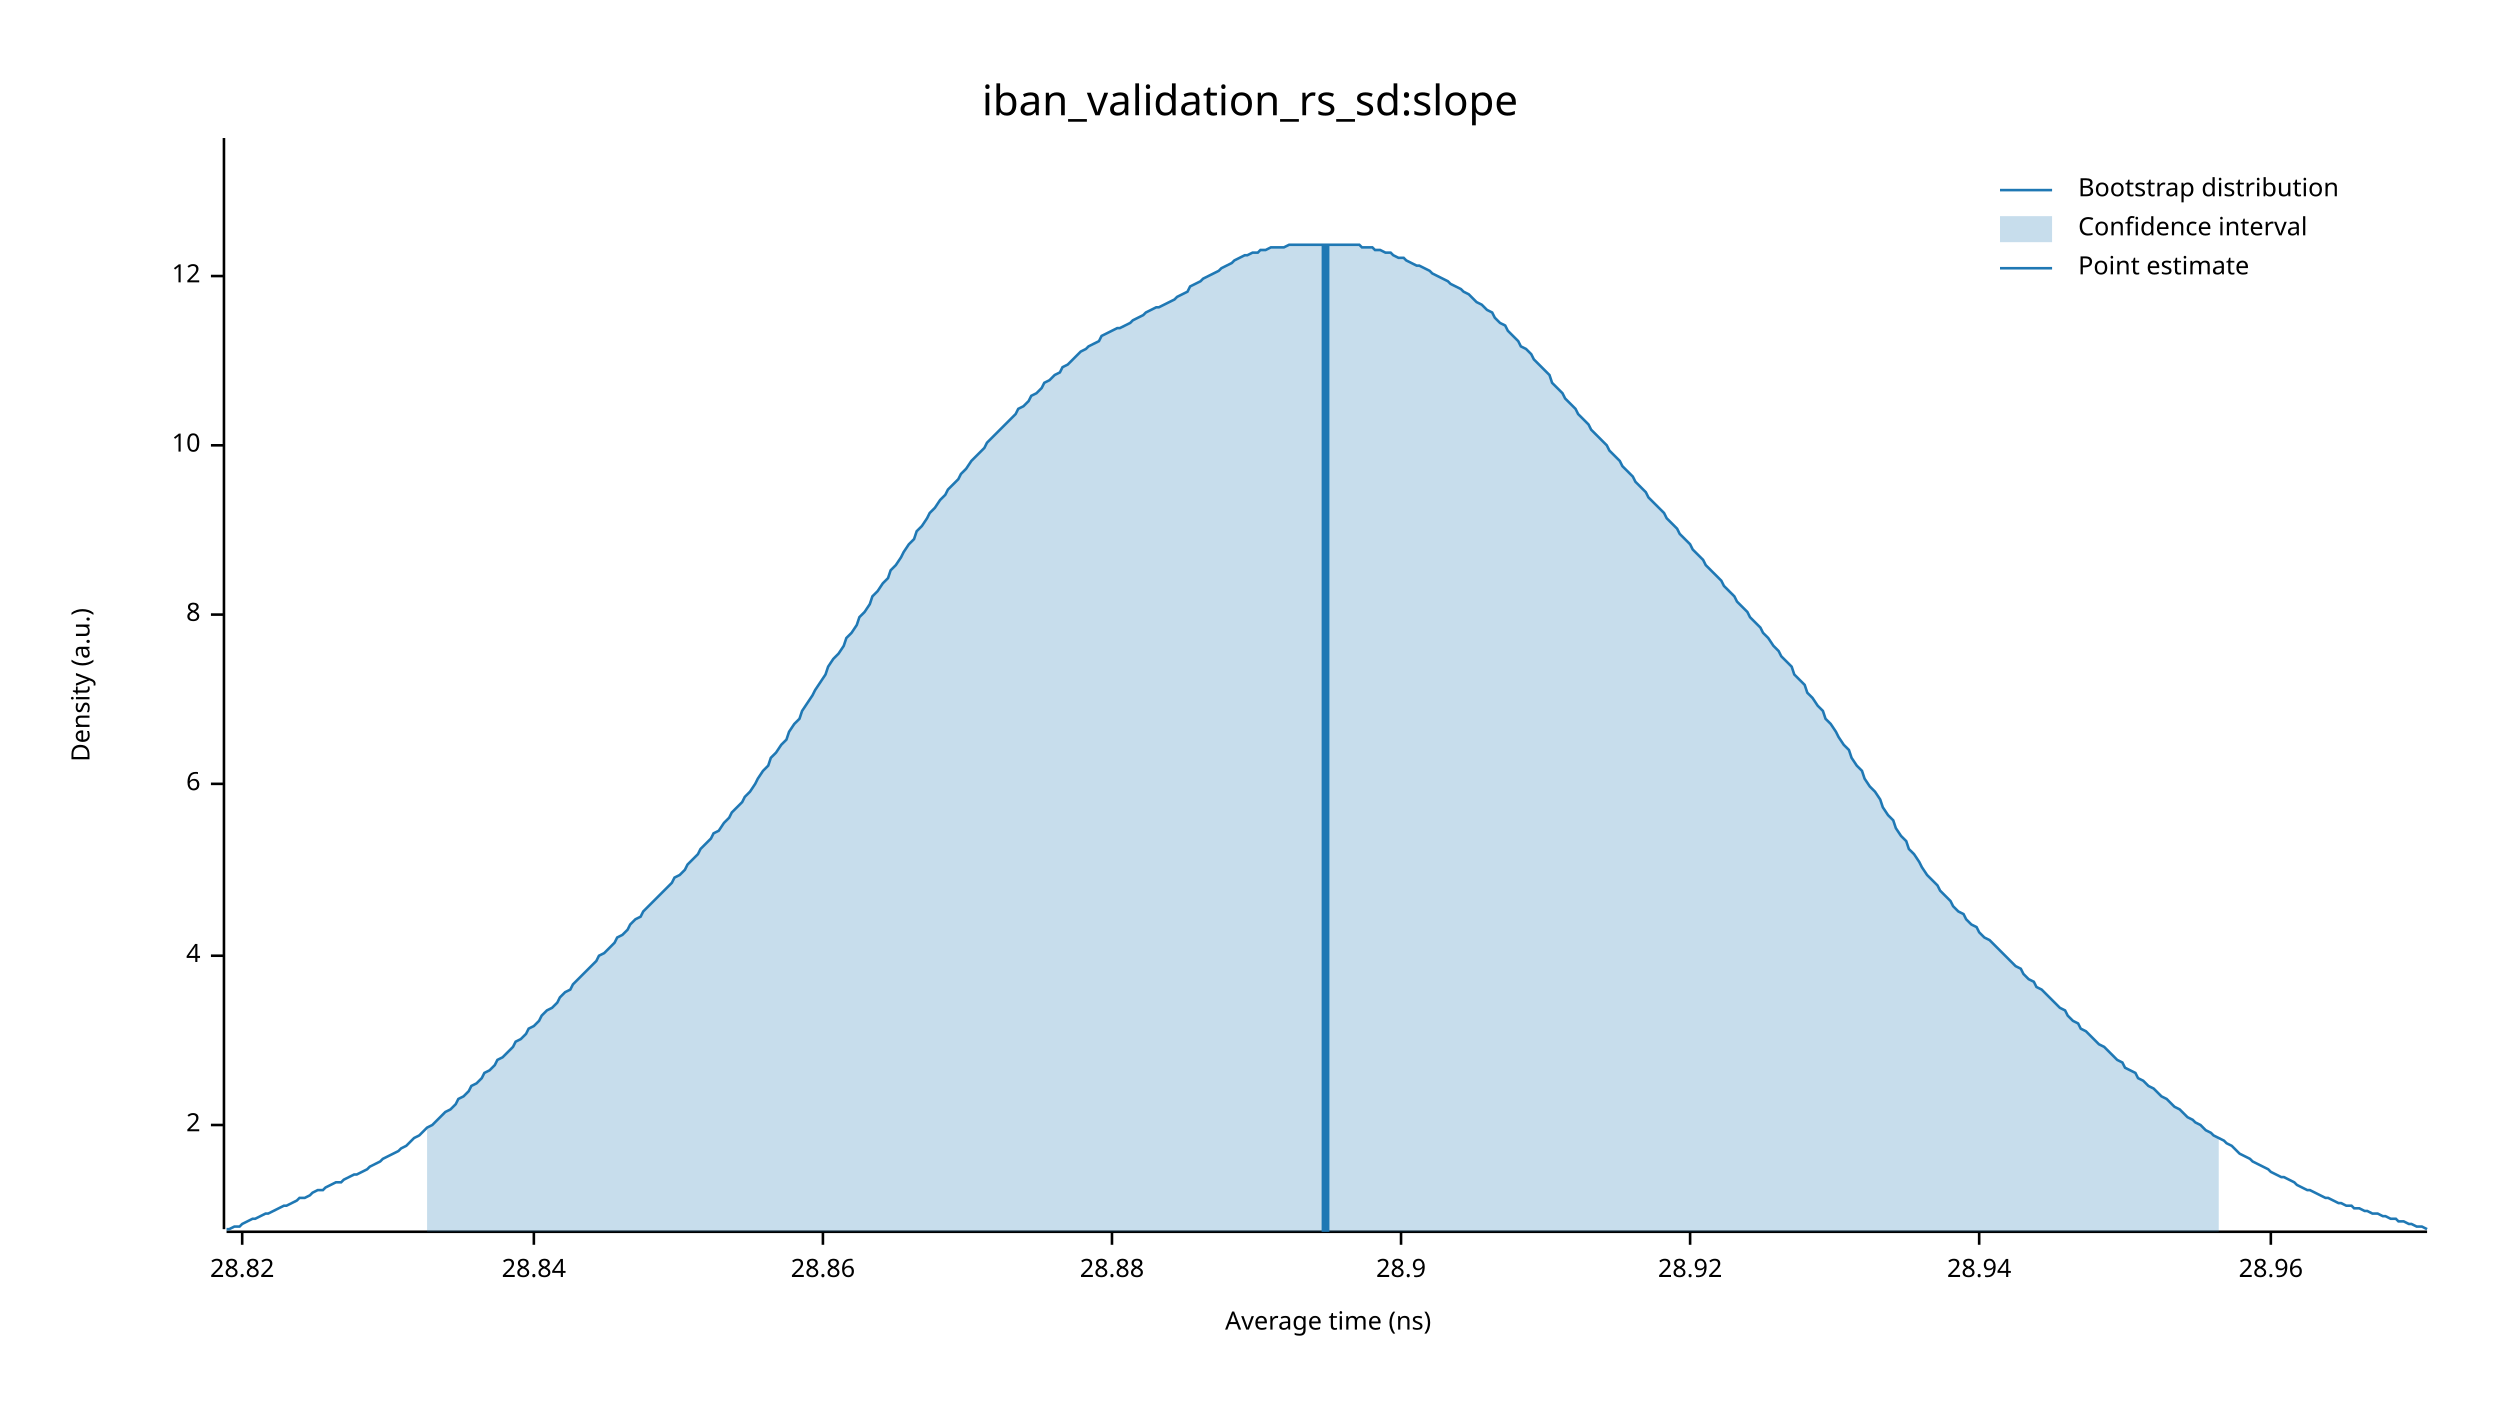
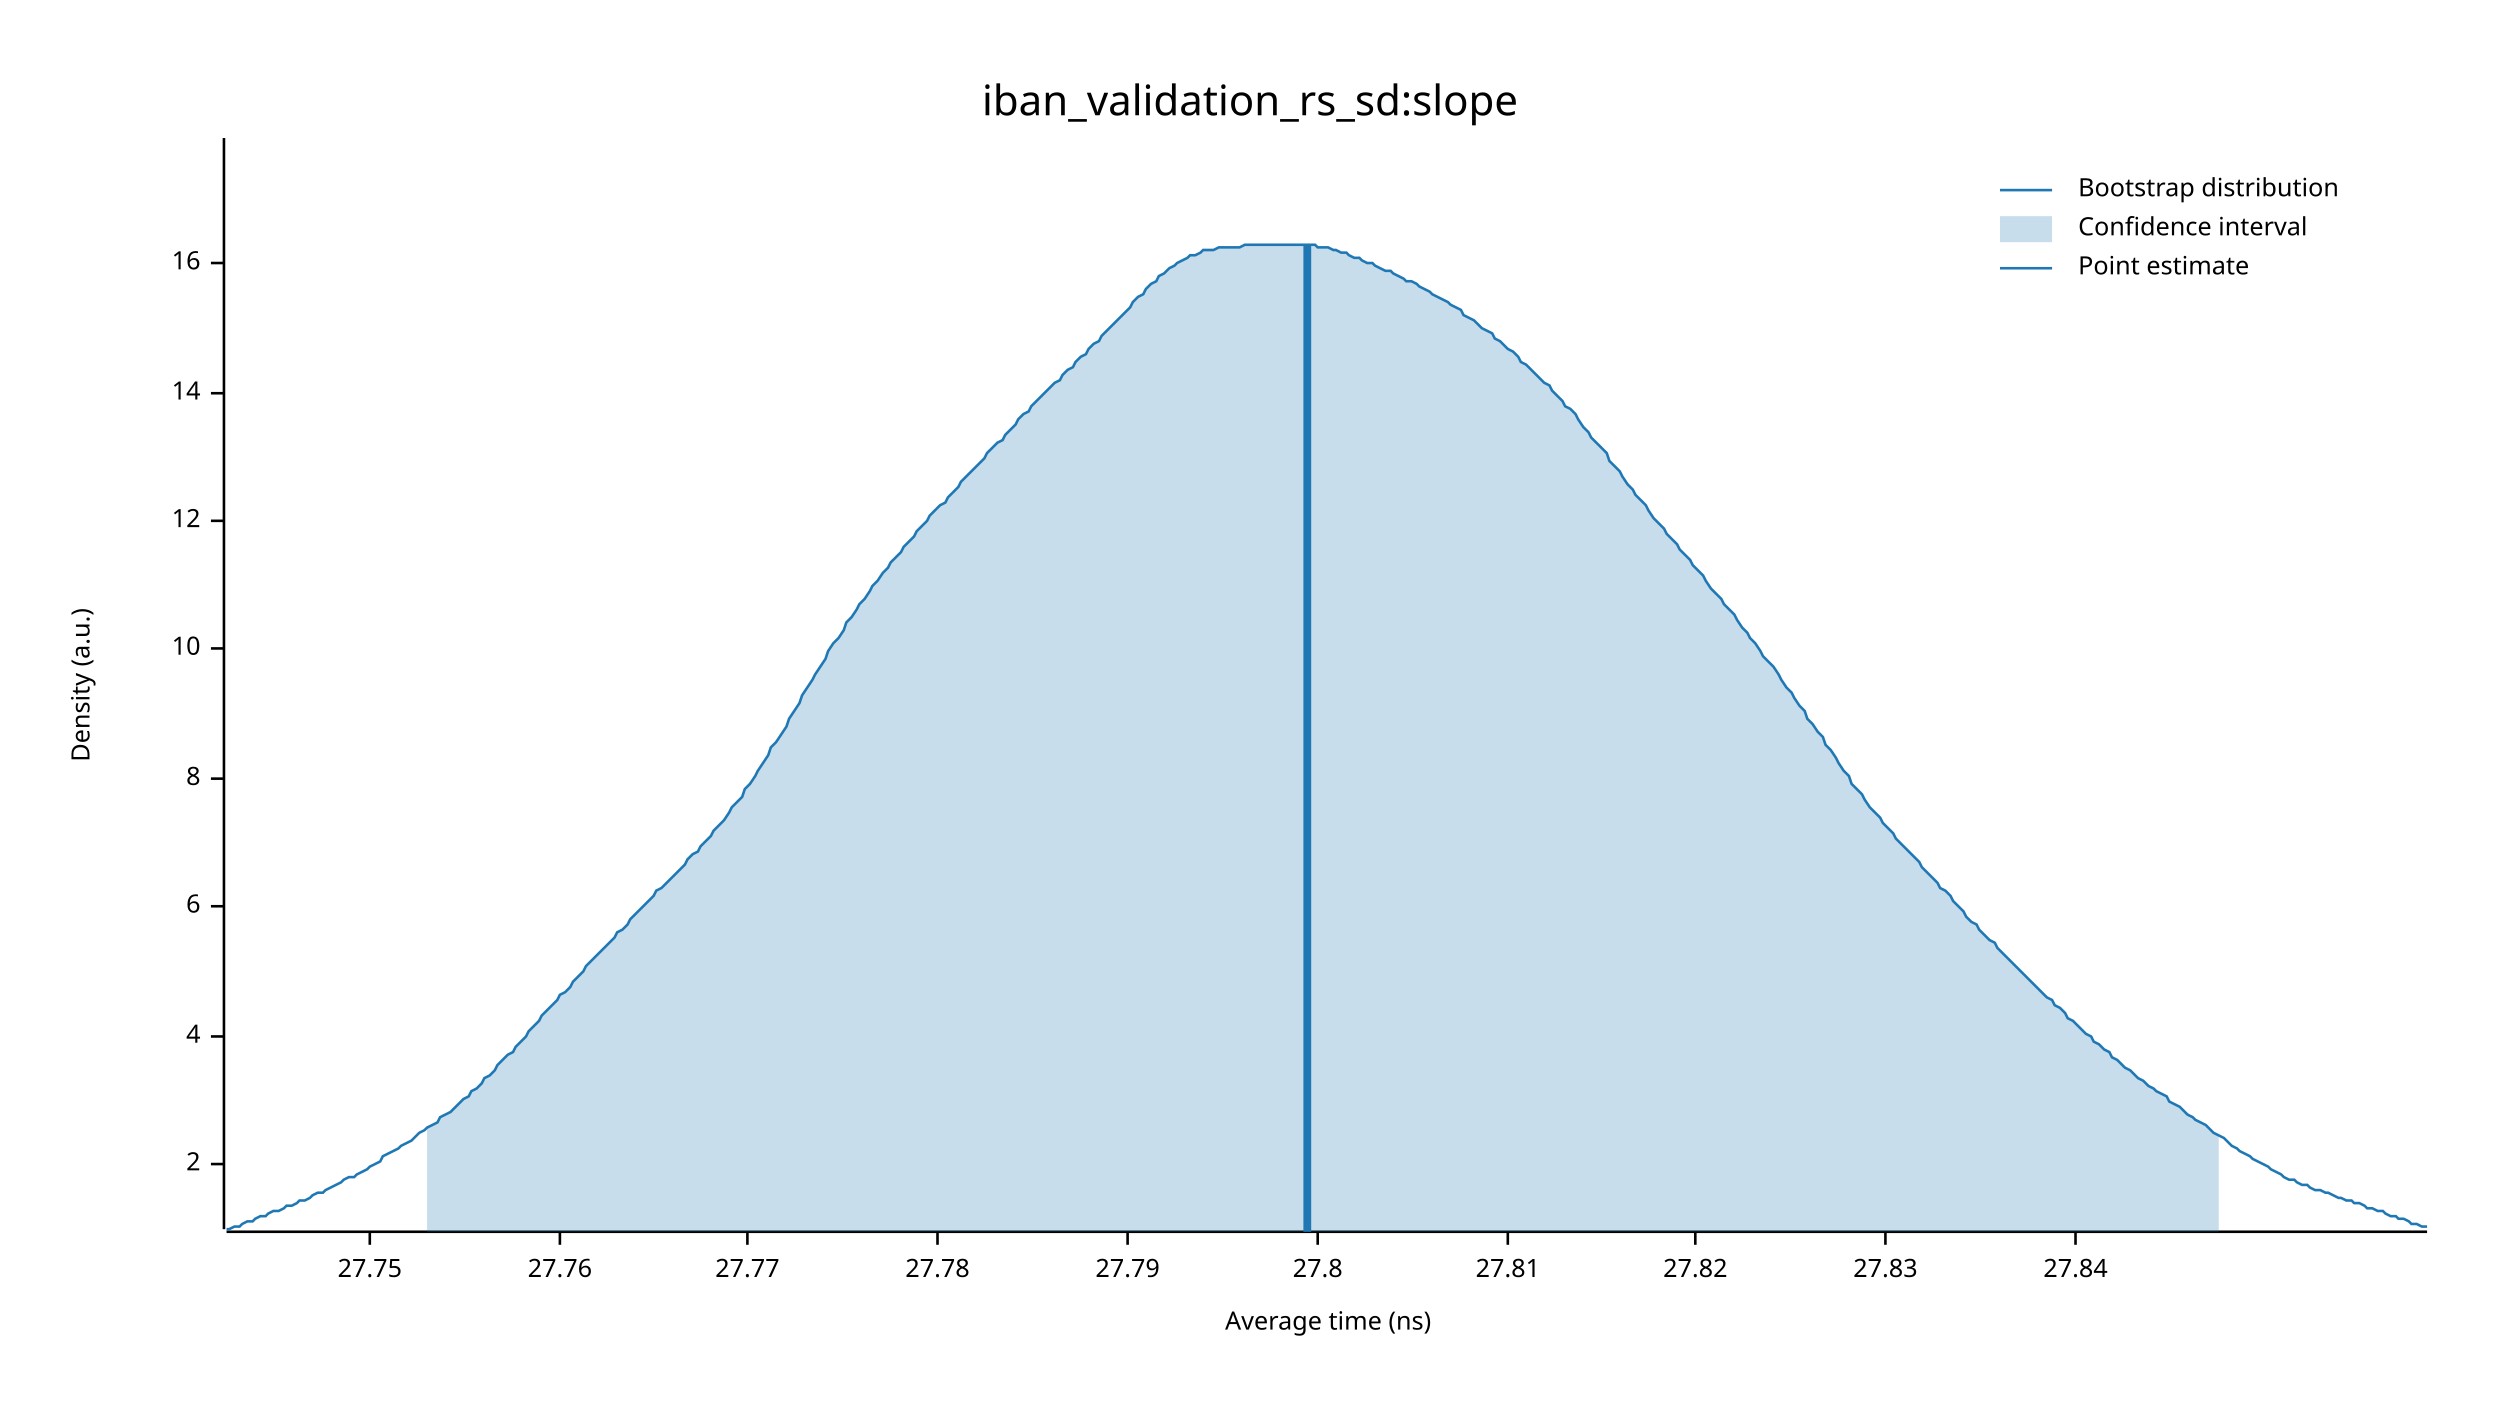
<svg xmlns="http://www.w3.org/2000/svg" width="960" height="540" viewBox="0 0 960 540">
  <text x="480" y="32" dy="0.76em" text-anchor="middle" font-family="sans-serif" font-size="16.129" opacity="1" fill="#000000">
iban_validation_rs_sd:slope
</text>
  <text x="27" y="263" dy="0.76em" text-anchor="middle" font-family="sans-serif" font-size="9.677" opacity="1" fill="#000000" transform="rotate(270, 27, 263)">
Density (a.u.)
</text>
  <text x="510" y="513" dy="-0.5ex" text-anchor="middle" font-family="sans-serif" font-size="9.677" opacity="1" fill="#000000">
Average time (ns)
</text>
  <polyline fill="none" opacity="1" stroke="#000000" stroke-width="1" points="86,53 86,472 " />
-   <text x="77" y="432" dy="0.5ex" text-anchor="end" font-family="sans-serif" font-size="9.677" opacity="1" fill="#000000">
+   <text x="77" y="447" dy="0.5ex" text-anchor="end" font-family="sans-serif" font-size="9.677" opacity="1" fill="#000000">
2
</text>
-   <polyline fill="none" opacity="1" stroke="#000000" stroke-width="1" points="81,432 86,432 " />
-   <text x="77" y="367" dy="0.5ex" text-anchor="end" font-family="sans-serif" font-size="9.677" opacity="1" fill="#000000">
+   <polyline fill="none" opacity="1" stroke="#000000" stroke-width="1" points="81,447 86,447 " />
+   <text x="77" y="398" dy="0.5ex" text-anchor="end" font-family="sans-serif" font-size="9.677" opacity="1" fill="#000000">
4
</text>
-   <polyline fill="none" opacity="1" stroke="#000000" stroke-width="1" points="81,367 86,367 " />
-   <text x="77" y="301" dy="0.5ex" text-anchor="end" font-family="sans-serif" font-size="9.677" opacity="1" fill="#000000">
+   <polyline fill="none" opacity="1" stroke="#000000" stroke-width="1" points="81,398 86,398 " />
+   <text x="77" y="348" dy="0.5ex" text-anchor="end" font-family="sans-serif" font-size="9.677" opacity="1" fill="#000000">
6
</text>
-   <polyline fill="none" opacity="1" stroke="#000000" stroke-width="1" points="81,301 86,301 " />
-   <text x="77" y="236" dy="0.5ex" text-anchor="end" font-family="sans-serif" font-size="9.677" opacity="1" fill="#000000">
+   <polyline fill="none" opacity="1" stroke="#000000" stroke-width="1" points="81,348 86,348 " />
+   <text x="77" y="299" dy="0.5ex" text-anchor="end" font-family="sans-serif" font-size="9.677" opacity="1" fill="#000000">
8
</text>
-   <polyline fill="none" opacity="1" stroke="#000000" stroke-width="1" points="81,236 86,236 " />
-   <text x="77" y="171" dy="0.5ex" text-anchor="end" font-family="sans-serif" font-size="9.677" opacity="1" fill="#000000">
+   <polyline fill="none" opacity="1" stroke="#000000" stroke-width="1" points="81,299 86,299 " />
+   <text x="77" y="249" dy="0.5ex" text-anchor="end" font-family="sans-serif" font-size="9.677" opacity="1" fill="#000000">
10
</text>
-   <polyline fill="none" opacity="1" stroke="#000000" stroke-width="1" points="81,171 86,171 " />
-   <text x="77" y="106" dy="0.5ex" text-anchor="end" font-family="sans-serif" font-size="9.677" opacity="1" fill="#000000">
+   <polyline fill="none" opacity="1" stroke="#000000" stroke-width="1" points="81,249 86,249 " />
+   <text x="77" y="200" dy="0.5ex" text-anchor="end" font-family="sans-serif" font-size="9.677" opacity="1" fill="#000000">
12
</text>
-   <polyline fill="none" opacity="1" stroke="#000000" stroke-width="1" points="81,106 86,106 " />
+   <polyline fill="none" opacity="1" stroke="#000000" stroke-width="1" points="81,200 86,200 " />
+   <text x="77" y="151" dy="0.5ex" text-anchor="end" font-family="sans-serif" font-size="9.677" opacity="1" fill="#000000">
+ 14
+ </text>
+   <polyline fill="none" opacity="1" stroke="#000000" stroke-width="1" points="81,151 86,151 " />
+   <text x="77" y="101" dy="0.5ex" text-anchor="end" font-family="sans-serif" font-size="9.677" opacity="1" fill="#000000">
+ 16
+ </text>
+   <polyline fill="none" opacity="1" stroke="#000000" stroke-width="1" points="81,101 86,101 " />
  <polyline fill="none" opacity="1" stroke="#000000" stroke-width="1" points="87,473 932,473 " />
-   <text x="93" y="483" dy="0.76em" text-anchor="middle" font-family="sans-serif" font-size="9.677" opacity="1" fill="#000000">
- 28.82
+   <text x="142" y="483" dy="0.76em" text-anchor="middle" font-family="sans-serif" font-size="9.677" opacity="1" fill="#000000">
+ 27.75
</text>
-   <polyline fill="none" opacity="1" stroke="#000000" stroke-width="1" points="93,473 93,478 " />
-   <text x="205" y="483" dy="0.76em" text-anchor="middle" font-family="sans-serif" font-size="9.677" opacity="1" fill="#000000">
- 28.84
+   <polyline fill="none" opacity="1" stroke="#000000" stroke-width="1" points="142,473 142,478 " />
+   <text x="215" y="483" dy="0.76em" text-anchor="middle" font-family="sans-serif" font-size="9.677" opacity="1" fill="#000000">
+ 27.76
</text>
-   <polyline fill="none" opacity="1" stroke="#000000" stroke-width="1" points="205,473 205,478 " />
-   <text x="316" y="483" dy="0.76em" text-anchor="middle" font-family="sans-serif" font-size="9.677" opacity="1" fill="#000000">
- 28.86
+   <polyline fill="none" opacity="1" stroke="#000000" stroke-width="1" points="215,473 215,478 " />
+   <text x="287" y="483" dy="0.76em" text-anchor="middle" font-family="sans-serif" font-size="9.677" opacity="1" fill="#000000">
+ 27.77
</text>
-   <polyline fill="none" opacity="1" stroke="#000000" stroke-width="1" points="316,473 316,478 " />
-   <text x="427" y="483" dy="0.76em" text-anchor="middle" font-family="sans-serif" font-size="9.677" opacity="1" fill="#000000">
- 28.88
+   <polyline fill="none" opacity="1" stroke="#000000" stroke-width="1" points="287,473 287,478 " />
+   <text x="360" y="483" dy="0.76em" text-anchor="middle" font-family="sans-serif" font-size="9.677" opacity="1" fill="#000000">
+ 27.78
</text>
-   <polyline fill="none" opacity="1" stroke="#000000" stroke-width="1" points="427,473 427,478 " />
-   <text x="538" y="483" dy="0.76em" text-anchor="middle" font-family="sans-serif" font-size="9.677" opacity="1" fill="#000000">
- 28.9
+   <polyline fill="none" opacity="1" stroke="#000000" stroke-width="1" points="360,473 360,478 " />
+   <text x="433" y="483" dy="0.76em" text-anchor="middle" font-family="sans-serif" font-size="9.677" opacity="1" fill="#000000">
+ 27.79
</text>
-   <polyline fill="none" opacity="1" stroke="#000000" stroke-width="1" points="538,473 538,478 " />
-   <text x="649" y="483" dy="0.76em" text-anchor="middle" font-family="sans-serif" font-size="9.677" opacity="1" fill="#000000">
- 28.92
+   <polyline fill="none" opacity="1" stroke="#000000" stroke-width="1" points="433,473 433,478 " />
+   <text x="506" y="483" dy="0.76em" text-anchor="middle" font-family="sans-serif" font-size="9.677" opacity="1" fill="#000000">
+ 27.8
</text>
-   <polyline fill="none" opacity="1" stroke="#000000" stroke-width="1" points="649,473 649,478 " />
-   <text x="760" y="483" dy="0.76em" text-anchor="middle" font-family="sans-serif" font-size="9.677" opacity="1" fill="#000000">
- 28.94
+   <polyline fill="none" opacity="1" stroke="#000000" stroke-width="1" points="506,473 506,478 " />
+   <text x="579" y="483" dy="0.76em" text-anchor="middle" font-family="sans-serif" font-size="9.677" opacity="1" fill="#000000">
+ 27.81
</text>
-   <polyline fill="none" opacity="1" stroke="#000000" stroke-width="1" points="760,473 760,478 " />
-   <text x="872" y="483" dy="0.76em" text-anchor="middle" font-family="sans-serif" font-size="9.677" opacity="1" fill="#000000">
- 28.96
+   <polyline fill="none" opacity="1" stroke="#000000" stroke-width="1" points="579,473 579,478 " />
+   <text x="651" y="483" dy="0.76em" text-anchor="middle" font-family="sans-serif" font-size="9.677" opacity="1" fill="#000000">
+ 27.82
</text>
-   <polyline fill="none" opacity="1" stroke="#000000" stroke-width="1" points="872,473 872,478 " />
-   <polyline fill="none" opacity="1" stroke="#1F78B4" stroke-width="1" points="87,472 88,472 90,471 92,471 93,470 95,469 97,468 98,468 100,467 102,466 103,466 105,465 107,464 109,463 110,463 112,462 114,461 115,460 117,460 119,459 120,458 122,457 124,457 125,456 127,455 129,454 131,454 132,453 134,452 136,451 137,451 139,450 141,449 142,448 144,447 146,446 147,445 149,444 151,443 153,442 154,441 156,440 158,438 159,437 161,436 163,434 164,433 166,432 168,430 169,429 171,427 173,426 175,424 176,422 178,421 180,419 181,417 183,416 185,414 186,412 188,411 190,409 191,407 193,406 195,404 197,402 198,400 200,399 202,397 203,395 205,394 207,392 208,390 210,388 212,387 214,385 215,383 217,381 219,380 220,378 222,376 224,374 225,373 227,371 229,369 230,367 232,366 234,364 236,362 237,360 239,359 241,357 242,355 244,353 246,352 247,350 249,348 251,346 252,345 254,343 256,341 258,339 259,337 261,336 263,334 264,332 266,330 268,328 269,326 271,324 273,322 274,320 276,319 278,316 280,314 281,312 283,310 285,308 286,306 288,304 290,301 291,299 293,296 295,294 296,291 298,289 300,286 302,284 303,281 305,278 307,276 308,273 310,270 312,267 313,265 315,262 317,259 318,256 320,253 322,251 324,248 325,245 327,243 329,240 330,237 332,235 334,232 335,229 337,227 339,224 341,222 342,219 344,217 346,214 347,212 349,209 351,207 352,204 354,202 356,199 357,197 359,195 361,192 363,190 364,188 366,186 368,184 369,182 371,180 373,177 374,176 376,174 378,172 379,170 381,168 383,166 385,164 386,163 388,161 390,159 391,157 393,156 395,154 396,152 398,151 400,149 401,147 403,146 405,144 407,143 408,141 410,140 412,138 413,137 415,135 417,134 418,133 420,132 422,131 423,129 425,128 427,127 429,126 430,126 432,125 434,124 435,123 437,122 439,121 440,120 442,119 444,118 445,118 447,117 449,116 451,115 452,114 454,113 456,112 457,110 459,109 461,108 462,107 464,106 466,105 468,104 469,103 471,102 473,101 474,100 476,99 478,98 479,98 481,97 483,97 484,96 486,96 488,95 490,95 491,95 493,95 495,94 496,94 498,94 500,94 501,94 503,94 505,94 506,94 508,94 510,94 512,94 513,94 515,94 517,94 518,94 520,94 522,94 523,95 525,95 527,95 528,96 530,96 532,97 534,97 535,98 537,99 539,99 540,100 542,101 544,102 545,102 547,103 549,104 550,105 552,106 554,107 556,108 557,109 559,110 561,111 562,112 564,113 566,115 567,116 569,117 571,119 573,120 574,122 576,124 578,125 579,127 581,129 583,131 584,133 586,134 588,136 589,138 591,140 593,142 595,144 596,147 598,149 600,151 601,153 603,155 605,157 606,159 608,161 610,163 611,165 613,167 615,169 617,171 618,173 620,175 622,177 623,179 625,181 627,183 628,185 630,187 632,189 633,191 635,193 637,195 639,197 640,199 642,201 644,203 645,205 647,207 649,209 650,211 652,213 654,215 655,217 657,219 659,221 661,223 662,225 664,227 666,229 667,231 669,233 671,235 672,237 674,239 676,241 677,243 679,245 681,248 683,250 684,252 686,254 688,256 689,259 691,261 693,263 694,266 696,268 698,271 700,273 701,276 703,278 705,281 706,283 708,286 710,288 711,291 713,294 715,296 716,299 718,302 720,304 722,307 723,310 725,313 727,315 728,318 730,321 732,323 733,326 735,328 737,331 738,333 740,336 742,338 744,340 745,342 747,344 749,346 750,348 752,350 754,351 755,353 757,355 759,356 760,358 762,360 764,361 766,363 767,364 769,366 771,368 772,369 774,371 776,372 777,374 779,376 781,377 782,379 784,380 786,382 788,384 789,385 791,387 793,388 794,390 796,392 798,393 799,395 801,396 803,398 804,399 806,401 808,402 810,404 811,405 813,407 815,408 816,410 818,411 820,412 821,414 823,415 825,417 827,418 828,419 830,421 832,422 833,423 835,425 837,426 838,427 840,429 842,430 843,431 845,432 847,434 849,435 850,436 852,437 854,438 855,439 857,440 859,442 860,443 862,444 864,445 865,446 867,447 869,448 871,449 872,450 874,451 876,452 877,452 879,453 881,454 882,455 884,456 886,457 887,457 889,458 891,459 893,460 894,460 896,461 898,462 899,462 901,463 903,463 904,464 906,464 908,465 909,465 911,466 913,466 915,467 916,467 918,468 920,468 921,469 923,469 925,470 926,470 928,471 930,471 932,472 " />
-   <polygon opacity="0.25" fill="#1F78B4" points="164,433 166,432 168,430 169,429 171,427 173,426 175,424 176,422 178,421 180,419 181,417 183,416 185,414 186,412 188,411 190,409 191,407 193,406 195,404 197,402 198,400 200,399 202,397 203,395 205,394 207,392 208,390 210,388 212,387 214,385 215,383 217,381 219,380 220,378 222,376 224,374 225,373 227,371 229,369 230,367 232,366 234,364 236,362 237,360 239,359 241,357 242,355 244,353 246,352 247,350 249,348 251,346 252,345 254,343 256,341 258,339 259,337 261,336 263,334 264,332 266,330 268,328 269,326 271,324 273,322 274,320 276,319 278,316 280,314 281,312 283,310 285,308 286,306 288,304 290,301 291,299 293,296 295,294 296,291 298,289 300,286 302,284 303,281 305,278 307,276 308,273 310,270 312,267 313,265 315,262 317,259 318,256 320,253 322,251 324,248 325,245 327,243 329,240 330,237 332,235 334,232 335,229 337,227 339,224 341,222 342,219 344,217 346,214 347,212 349,209 351,207 352,204 354,202 356,199 357,197 359,195 361,192 363,190 364,188 366,186 368,184 369,182 371,180 373,177 374,176 376,174 378,172 379,170 381,168 383,166 385,164 386,163 388,161 390,159 391,157 393,156 395,154 396,152 398,151 400,149 401,147 403,146 405,144 407,143 408,141 410,140 412,138 413,137 415,135 417,134 418,133 420,132 422,131 423,129 425,128 427,127 429,126 430,126 432,125 434,124 435,123 437,122 439,121 440,120 442,119 444,118 445,118 447,117 449,116 451,115 452,114 454,113 456,112 457,110 459,109 461,108 462,107 464,106 466,105 468,104 469,103 471,102 473,101 474,100 476,99 478,98 479,98 481,97 483,97 484,96 486,96 488,95 490,95 491,95 493,95 495,94 496,94 498,94 500,94 501,94 503,94 505,94 506,94 508,94 510,94 512,94 513,94 515,94 517,94 518,94 520,94 522,94 523,95 525,95 527,95 528,96 530,96 532,97 534,97 535,98 537,99 539,99 540,100 542,101 544,102 545,102 547,103 549,104 550,105 552,106 554,107 556,108 557,109 559,110 561,111 562,112 564,113 566,115 567,116 569,117 571,119 573,120 574,122 576,124 578,125 579,127 581,129 583,131 584,133 586,134 588,136 589,138 591,140 593,142 595,144 596,147 598,149 600,151 601,153 603,155 605,157 606,159 608,161 610,163 611,165 613,167 615,169 617,171 618,173 620,175 622,177 623,179 625,181 627,183 628,185 630,187 632,189 633,191 635,193 637,195 639,197 640,199 642,201 644,203 645,205 647,207 649,209 650,211 652,213 654,215 655,217 657,219 659,221 661,223 662,225 664,227 666,229 667,231 669,233 671,235 672,237 674,239 676,241 677,243 679,245 681,248 683,250 684,252 686,254 688,256 689,259 691,261 693,263 694,266 696,268 698,271 700,273 701,276 703,278 705,281 706,283 708,286 710,288 711,291 713,294 715,296 716,299 718,302 720,304 722,307 723,310 725,313 727,315 728,318 730,321 732,323 733,326 735,328 737,331 738,333 740,336 742,338 744,340 745,342 747,344 749,346 750,348 752,350 754,351 755,353 757,355 759,356 760,358 762,360 764,361 766,363 767,364 769,366 771,368 772,369 774,371 776,372 777,374 779,376 781,377 782,379 784,380 786,382 788,384 789,385 791,387 793,388 794,390 796,392 798,393 799,395 801,396 803,398 804,399 806,401 808,402 810,404 811,405 813,407 815,408 816,410 818,411 820,412 821,414 823,415 825,417 827,418 828,419 830,421 832,422 833,423 835,425 837,426 838,427 840,429 842,430 843,431 845,432 847,434 849,435 850,436 852,437 852,473 164,473 " />
-   <polyline fill="none" opacity="1" stroke="#1F78B4" stroke-width="3" points="509,473 509,94 " />
+   <polyline fill="none" opacity="1" stroke="#000000" stroke-width="1" points="651,473 651,478 " />
+   <text x="724" y="483" dy="0.76em" text-anchor="middle" font-family="sans-serif" font-size="9.677" opacity="1" fill="#000000">
+ 27.83
+ </text>
+   <polyline fill="none" opacity="1" stroke="#000000" stroke-width="1" points="724,473 724,478 " />
+   <text x="797" y="483" dy="0.76em" text-anchor="middle" font-family="sans-serif" font-size="9.677" opacity="1" fill="#000000">
+ 27.84
+ </text>
+   <polyline fill="none" opacity="1" stroke="#000000" stroke-width="1" points="797,473 797,478 " />
+   <polyline fill="none" opacity="1" stroke="#1F78B4" stroke-width="1" points="87,472 88,472 90,471 92,471 93,470 95,469 97,469 98,468 100,467 102,467 103,466 105,465 107,465 109,464 110,463 112,463 114,462 115,461 117,461 119,460 120,459 122,458 124,458 125,457 127,456 129,455 131,454 132,453 134,452 136,452 137,451 139,450 141,449 142,448 144,447 146,446 147,444 149,443 151,442 153,441 154,440 156,439 158,438 159,437 161,435 163,434 164,433 166,432 168,431 169,429 171,428 173,427 175,425 176,424 178,422 180,421 181,419 183,418 185,416 186,414 188,413 190,411 191,409 193,407 195,405 197,404 198,402 200,400 202,398 203,396 205,394 207,392 208,390 210,388 212,386 214,384 215,382 217,381 219,379 220,377 222,375 224,373 225,371 227,369 229,367 230,366 232,364 234,362 236,360 237,358 239,357 241,355 242,353 244,351 246,349 247,348 249,346 251,344 252,342 254,341 256,339 258,337 259,336 261,334 263,332 264,330 266,328 268,327 269,325 271,323 273,321 274,319 276,317 278,315 280,312 281,310 283,308 285,306 286,303 288,301 290,298 291,296 293,293 295,290 296,287 298,285 300,282 302,279 303,276 305,273 307,270 308,267 310,264 312,261 313,259 315,256 317,253 318,250 320,247 322,245 324,242 325,239 327,237 329,234 330,232 332,230 334,227 335,225 337,223 339,220 341,218 342,216 344,214 346,212 347,210 349,208 351,206 352,204 354,202 356,200 357,198 359,196 361,194 363,193 364,191 366,189 368,187 369,185 371,183 373,181 374,180 376,178 378,176 379,174 381,172 383,170 385,169 386,167 388,165 390,163 391,161 393,159 395,158 396,156 398,154 400,152 401,151 403,149 405,147 407,146 408,144 410,142 412,141 413,139 415,137 417,136 418,134 420,132 422,131 423,129 425,127 427,125 429,123 430,122 432,120 434,118 435,116 437,114 439,113 440,111 442,109 444,108 445,106 447,105 449,103 451,102 452,101 454,100 456,99 457,98 459,98 461,97 462,96 464,96 466,96 468,95 469,95 471,95 473,95 474,95 476,95 478,94 479,94 481,94 483,94 484,94 486,94 488,94 490,94 491,94 493,94 495,94 496,94 498,94 500,94 501,94 503,94 505,94 506,95 508,95 510,95 512,96 513,96 515,97 517,97 518,98 520,99 522,99 523,100 525,101 527,101 528,102 530,103 532,104 534,104 535,105 537,106 539,107 540,108 542,108 544,109 545,110 547,111 549,112 550,113 552,114 554,115 556,116 557,117 559,118 561,119 562,121 564,122 566,123 567,124 569,126 571,127 573,128 574,130 576,131 578,133 579,134 581,135 583,137 584,139 586,140 588,142 589,143 591,145 593,147 595,148 596,150 598,152 600,154 601,156 603,157 605,159 606,161 608,164 610,166 611,168 613,170 615,172 617,174 618,177 620,179 622,181 623,183 625,186 627,188 628,190 630,192 632,194 633,196 635,199 637,201 639,203 640,205 642,207 644,209 645,211 647,213 649,215 650,217 652,219 654,221 655,223 657,226 659,228 661,230 662,232 664,234 666,236 667,238 669,241 671,243 672,245 674,247 676,250 677,252 679,254 681,256 683,259 684,261 686,264 688,266 689,268 691,271 693,273 694,276 696,278 698,281 700,283 701,286 703,288 705,291 706,293 708,296 710,298 711,301 713,303 715,305 716,307 718,310 720,312 722,314 723,316 725,318 727,320 728,322 730,324 732,326 733,327 735,329 737,331 738,333 740,335 742,337 744,339 745,341 747,342 749,344 750,346 752,348 754,350 755,352 757,354 759,355 760,357 762,359 764,361 766,362 767,364 769,366 771,368 772,369 774,371 776,373 777,374 779,376 781,378 782,379 784,381 786,383 788,384 789,386 791,387 793,389 794,391 796,392 798,394 799,395 801,397 803,398 804,400 806,401 808,403 810,404 811,406 813,407 815,409 816,410 818,411 820,413 821,414 823,415 825,417 827,418 828,419 830,420 832,421 833,423 835,424 837,425 838,426 840,428 842,429 843,430 845,431 847,432 849,434 850,435 852,436 854,437 855,438 857,440 859,441 860,442 862,443 864,444 865,445 867,446 869,447 871,448 872,449 874,450 876,451 877,452 879,453 881,453 882,454 884,455 886,455 887,456 889,457 891,457 893,458 894,458 896,459 898,460 899,460 901,461 903,461 904,462 906,462 908,463 909,464 911,464 913,465 915,465 916,466 918,467 920,467 921,468 923,468 925,469 926,470 928,470 930,471 932,471 " />
+   <polygon opacity="0.25" fill="#1F78B4" points="164,433 166,432 168,431 169,429 171,428 173,427 175,425 176,424 178,422 180,421 181,419 183,418 185,416 186,414 188,413 190,411 191,409 193,407 195,405 197,404 198,402 200,400 202,398 203,396 205,394 207,392 208,390 210,388 212,386 214,384 215,382 217,381 219,379 220,377 222,375 224,373 225,371 227,369 229,367 230,366 232,364 234,362 236,360 237,358 239,357 241,355 242,353 244,351 246,349 247,348 249,346 251,344 252,342 254,341 256,339 258,337 259,336 261,334 263,332 264,330 266,328 268,327 269,325 271,323 273,321 274,319 276,317 278,315 280,312 281,310 283,308 285,306 286,303 288,301 290,298 291,296 293,293 295,290 296,287 298,285 300,282 302,279 303,276 305,273 307,270 308,267 310,264 312,261 313,259 315,256 317,253 318,250 320,247 322,245 324,242 325,239 327,237 329,234 330,232 332,230 334,227 335,225 337,223 339,220 341,218 342,216 344,214 346,212 347,210 349,208 351,206 352,204 354,202 356,200 357,198 359,196 361,194 363,193 364,191 366,189 368,187 369,185 371,183 373,181 374,180 376,178 378,176 379,174 381,172 383,170 385,169 386,167 388,165 390,163 391,161 393,159 395,158 396,156 398,154 400,152 401,151 403,149 405,147 407,146 408,144 410,142 412,141 413,139 415,137 417,136 418,134 420,132 422,131 423,129 425,127 427,125 429,123 430,122 432,120 434,118 435,116 437,114 439,113 440,111 442,109 444,108 445,106 447,105 449,103 451,102 452,101 454,100 456,99 457,98 459,98 461,97 462,96 464,96 466,96 468,95 469,95 471,95 473,95 474,95 476,95 478,94 479,94 481,94 483,94 484,94 486,94 488,94 490,94 491,94 493,94 495,94 496,94 498,94 500,94 501,94 503,94 505,94 506,95 508,95 510,95 512,96 513,96 515,97 517,97 518,98 520,99 522,99 523,100 525,101 527,101 528,102 530,103 532,104 534,104 535,105 537,106 539,107 540,108 542,108 544,109 545,110 547,111 549,112 550,113 552,114 554,115 556,116 557,117 559,118 561,119 562,121 564,122 566,123 567,124 569,126 571,127 573,128 574,130 576,131 578,133 579,134 581,135 583,137 584,139 586,140 588,142 589,143 591,145 593,147 595,148 596,150 598,152 600,154 601,156 603,157 605,159 606,161 608,164 610,166 611,168 613,170 615,172 617,174 618,177 620,179 622,181 623,183 625,186 627,188 628,190 630,192 632,194 633,196 635,199 637,201 639,203 640,205 642,207 644,209 645,211 647,213 649,215 650,217 652,219 654,221 655,223 657,226 659,228 661,230 662,232 664,234 666,236 667,238 669,241 671,243 672,245 674,247 676,250 677,252 679,254 681,256 683,259 684,261 686,264 688,266 689,268 691,271 693,273 694,276 696,278 698,281 700,283 701,286 703,288 705,291 706,293 708,296 710,298 711,301 713,303 715,305 716,307 718,310 720,312 722,314 723,316 725,318 727,320 728,322 730,324 732,326 733,327 735,329 737,331 738,333 740,335 742,337 744,339 745,341 747,342 749,344 750,346 752,348 754,350 755,352 757,354 759,355 760,357 762,359 764,361 766,362 767,364 769,366 771,368 772,369 774,371 776,373 777,374 779,376 781,378 782,379 784,381 786,383 788,384 789,386 791,387 793,389 794,391 796,392 798,394 799,395 801,397 803,398 804,400 806,401 808,403 810,404 811,406 813,407 815,409 816,410 818,411 820,413 821,414 823,415 825,417 827,418 828,419 830,420 832,421 833,423 835,424 837,425 838,426 840,428 842,429 843,430 845,431 847,432 849,434 850,435 852,436 852,473 164,473 " />
+   <polyline fill="none" opacity="1" stroke="#1F78B4" stroke-width="3" points="502,473 502,94 " />
  <text x="798" y="68" dy="0.76em" text-anchor="start" font-family="sans-serif" font-size="9.677" opacity="1" fill="#000000">
Bootstrap distribution
</text>
  <text x="798" y="83" dy="0.76em" text-anchor="start" font-family="sans-serif" font-size="9.677" opacity="1" fill="#000000">
Confidence interval
</text>
  <text x="798" y="98" dy="0.76em" text-anchor="start" font-family="sans-serif" font-size="9.677" opacity="1" fill="#000000">
Point estimate
</text>
  <polyline fill="none" opacity="1" stroke="#1F78B4" stroke-width="1" points="768,73 788,73 " />
  <rect x="768" y="83" width="20" height="10" opacity="0.25" fill="#1F78B4" stroke="none" />
  <polyline fill="none" opacity="1" stroke="#1F78B4" stroke-width="1" points="768,103 788,103 " />
</svg>
